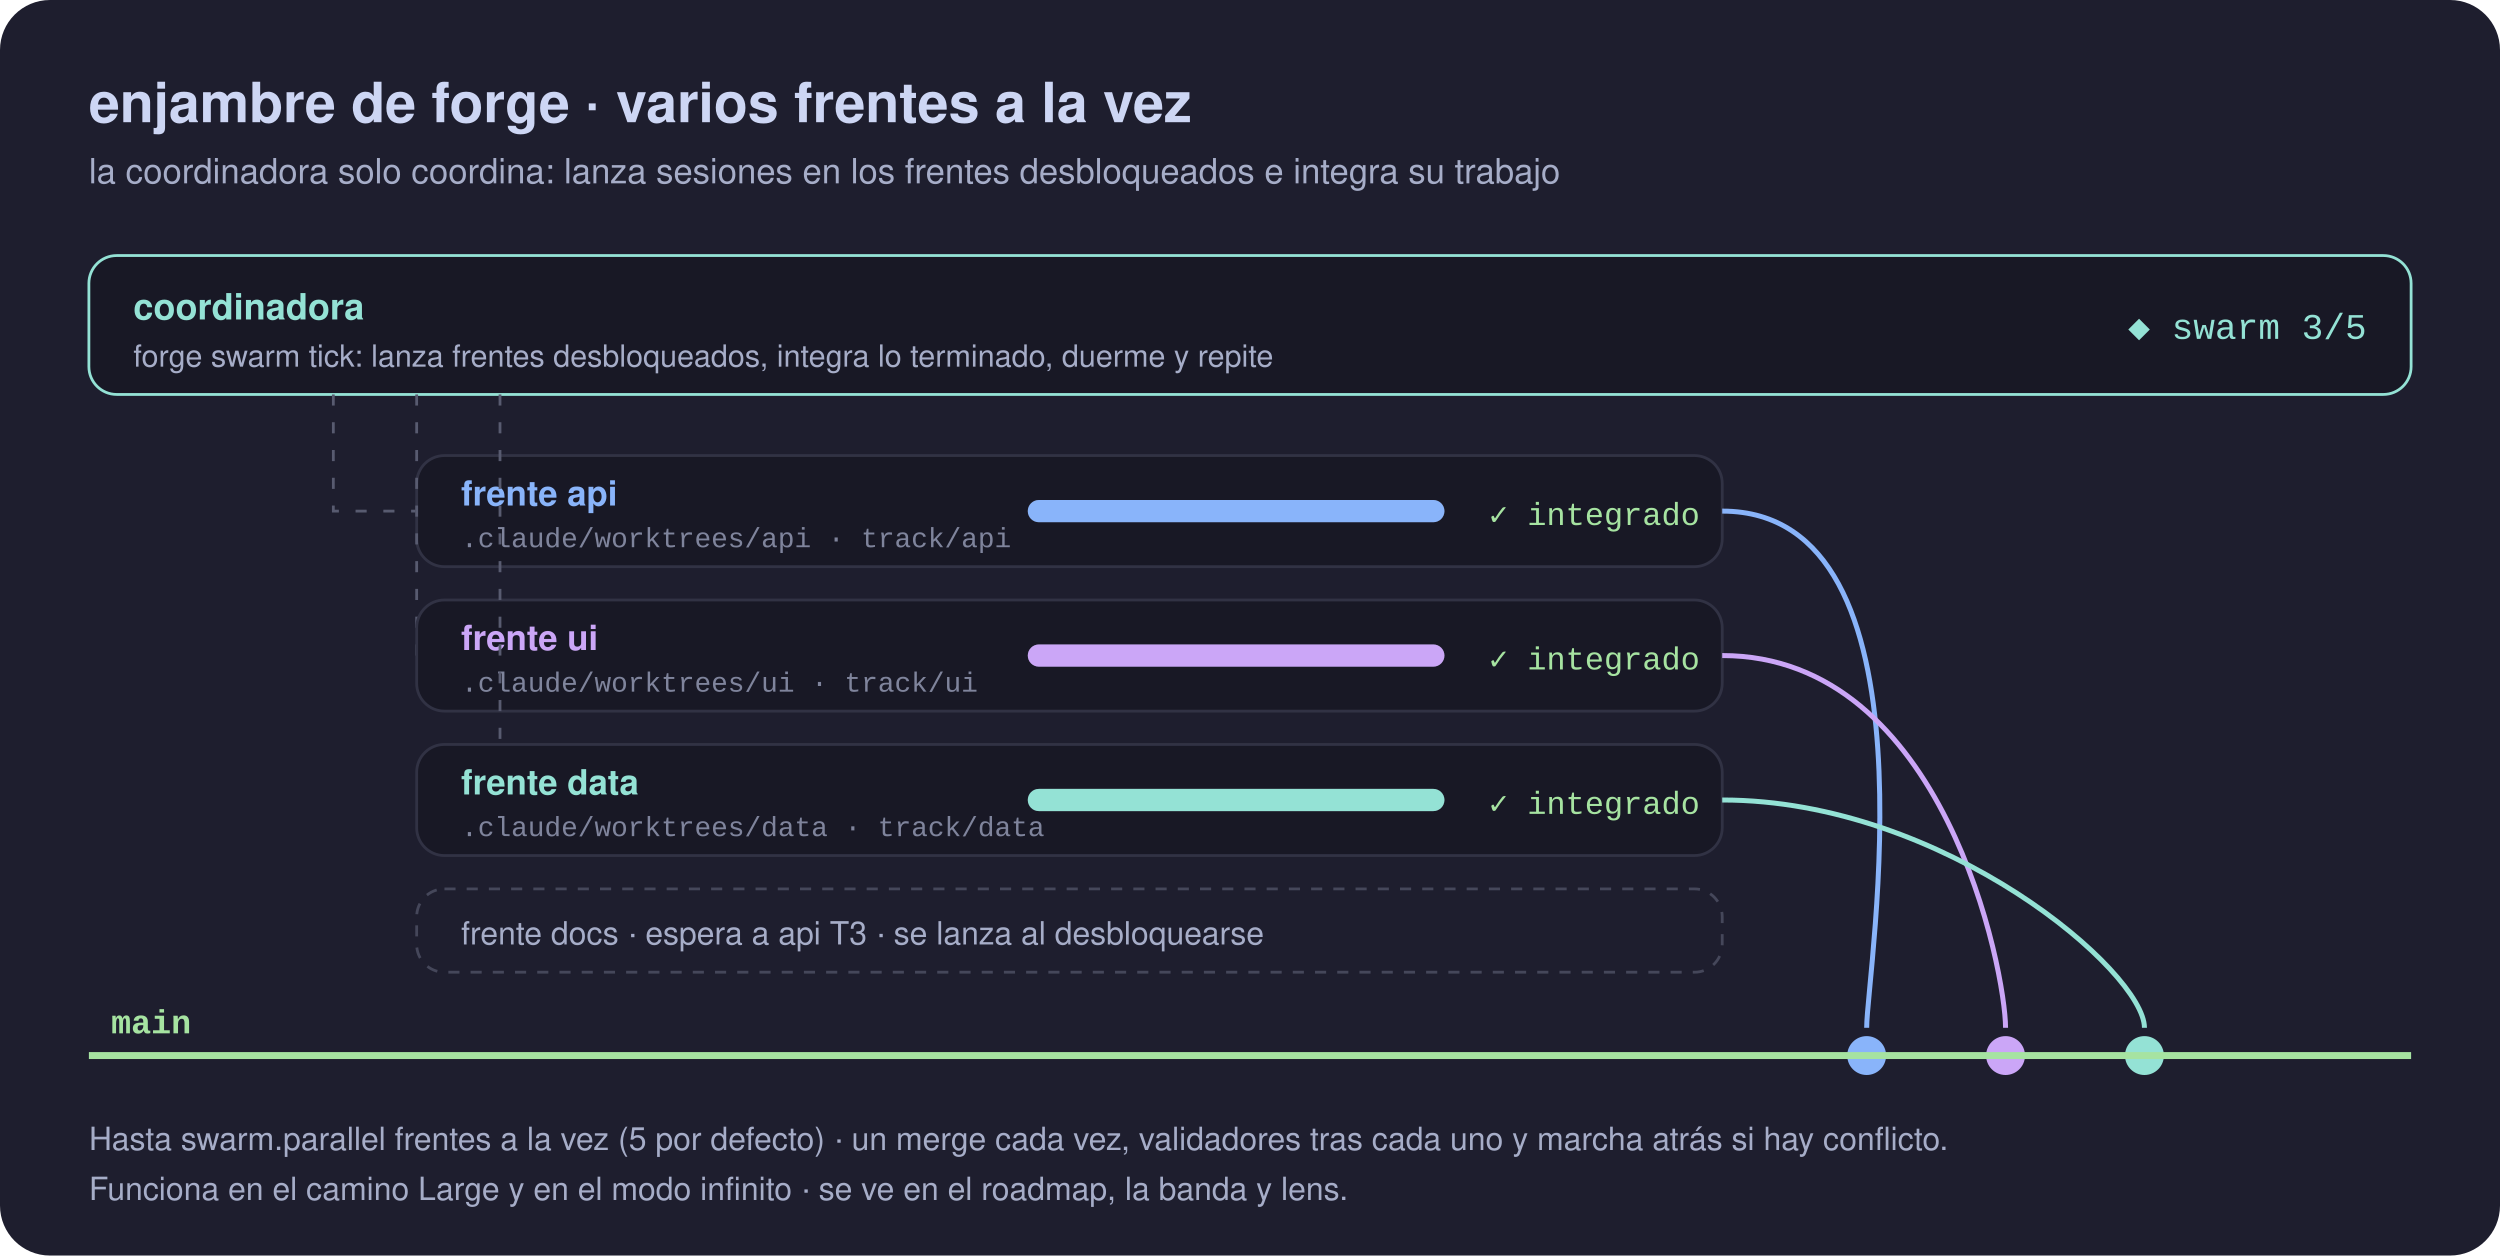
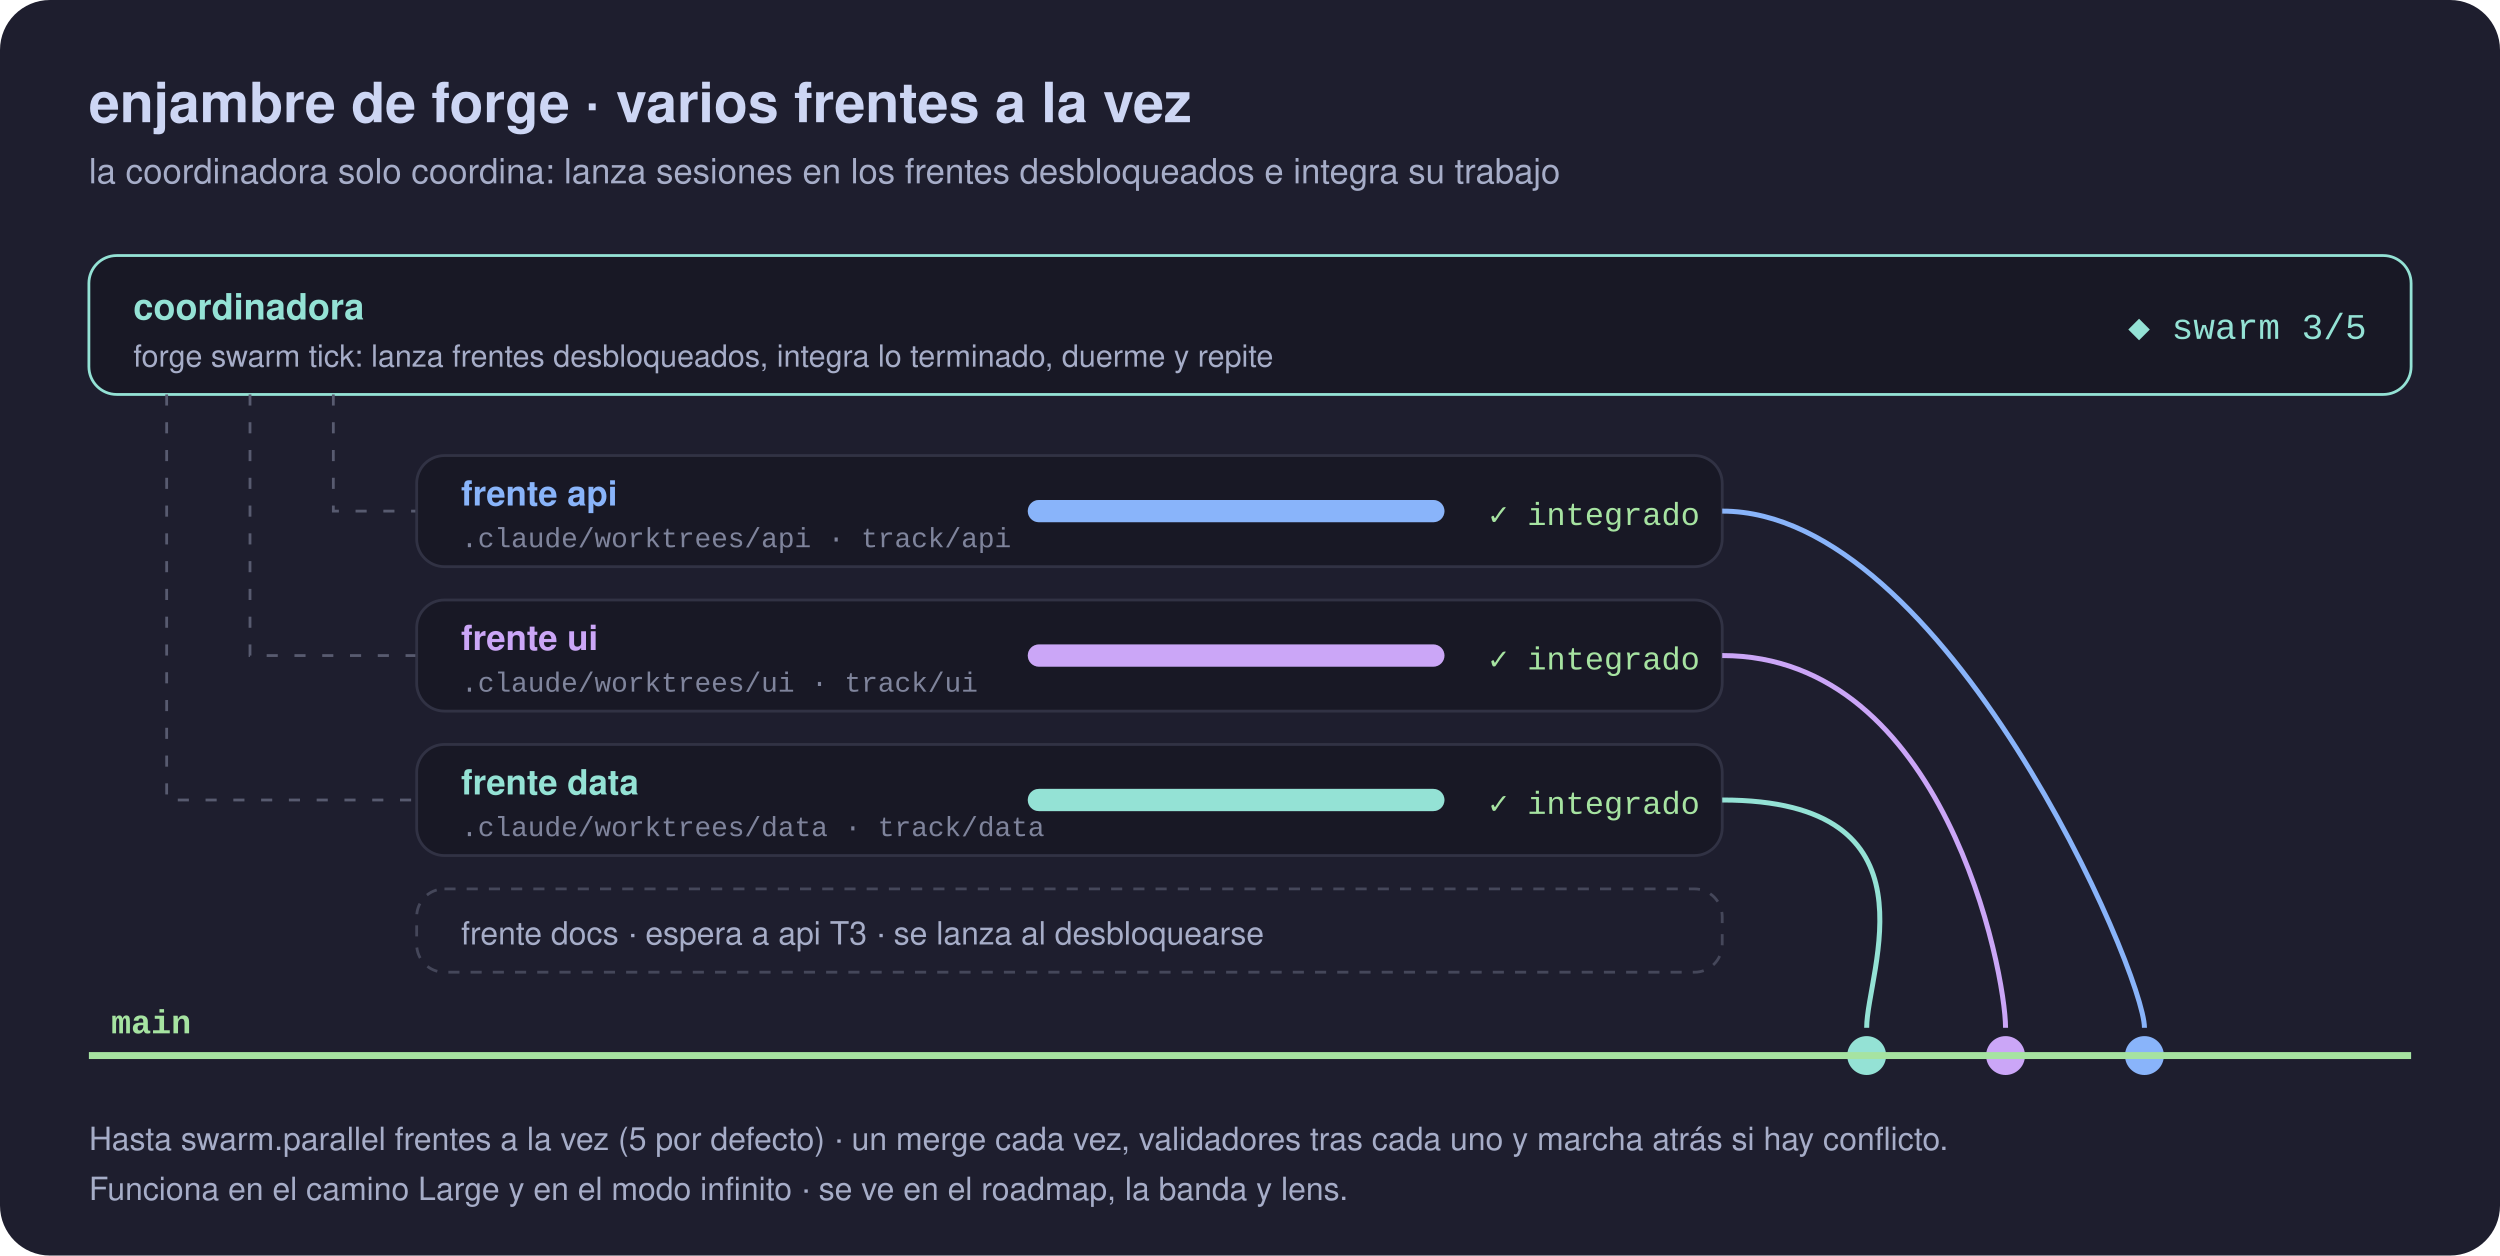
<svg xmlns="http://www.w3.org/2000/svg" width="900" height="452" viewBox="0 0 900 452" role="img" aria-labelledby="t d">
  <style>
text{font-family:-apple-system,BlinkMacSystemFont,'Segoe UI',Helvetica,Arial,sans-serif;fill:#cdd6f4}
.m{font-family:ui-monospace,SFMono-Regular,'SF Mono',Menlo,Consolas,'Liberation Mono',monospace}
.dim{fill:#a6adc8}
.faint{fill:#7f849c}
.flow{stroke-dasharray:4 6;animation:dash 1s linear infinite}
.spin{transform-box:fill-box;transform-origin:center;animation:spin 1s linear infinite}
.blink{animation:blink 1.1s steps(1) infinite}
@keyframes dash{to{stroke-dashoffset:-20}}
@keyframes spin{to{transform:rotate(360deg)}}
@keyframes blink{50%{opacity:0}}
@keyframes g0{0%{transform:scaleX(0.05)}42%{transform:scaleX(1)}100%{transform:scaleX(1)}}
.g0{transform-box:fill-box;transform-origin:left center;animation:g0 14s ease-in-out 0s infinite both}
@keyframes ok0{0%{opacity:0}42%{opacity:0}44%{opacity:1}96%{opacity:1}100%{opacity:0}}
.ok0{animation:ok0 14s infinite both}
@keyframes g1{0%{transform:scaleX(0.05)}62%{transform:scaleX(1)}100%{transform:scaleX(1)}}
.g1{transform-box:fill-box;transform-origin:left center;animation:g1 14s ease-in-out 1.2s infinite both}
@keyframes ok1{0%{opacity:0}70.6%{opacity:0}72.6%{opacity:1}96%{opacity:1}100%{opacity:0}}
.ok1{animation:ok1 14s infinite both}
@keyframes g2{0%{transform:scaleX(0.05)}52%{transform:scaleX(1)}100%{transform:scaleX(1)}}
.g2{transform-box:fill-box;transform-origin:left center;animation:g2 14s ease-in-out 0.5s infinite both}
@keyframes ok2{0%{opacity:0}55.6%{opacity:0}57.6%{opacity:1}96%{opacity:1}100%{opacity:0}}
.ok2{animation:ok2 14s infinite both}
@media (prefers-reduced-motion:reduce){*{animation:none!important}}
</style>
  <rect x="0" y="0" width="900" height="452" rx="18" fill="#1e1e2e" />
  <text x="32" y="44" font-size="20" font-weight="700">enjambre de forge · varios frentes a la vez</text>
  <text x="32" y="66" font-size="12.5" class="dim">la coordinadora solo coordina: lanza sesiones en los frentes desbloqueados e integra su trabajo</text>
  <rect x="32" y="92" width="836" height="50" rx="10" fill="#181825" stroke="#94e2d5" stroke-width="1" />
  <text x="48" y="115" font-size="13" style="fill:#94e2d5" font-weight="700">coordinadora</text>
  <text x="48" y="132" font-size="11" class="dim">forge swarm tick: lanza frentes desbloqueados, integra lo terminado, duerme y repite</text>
  <text x="852" y="122" font-size="13" class="m" style="fill:#94e2d5" text-anchor="end">◆ swarm 3/5</text>
  <path d="M120 142V184H150" stroke="#585b70" stroke-width="1" fill="none" class="flow" />
  <rect x="150" y="164" width="470" height="40" rx="10" fill="#181825" stroke="#313244" stroke-width="1" />
  <text x="166" y="182" font-size="12.5" style="fill:#89b4fa" font-weight="700">frente api</text>
  <text x="166" y="197" font-size="10" class="m faint">.claude/worktrees/api · track/api</text>
  <rect x="370" y="180" width="150" height="8" rx="4" fill="#45475a" />
  <rect x="370" y="180" width="150" height="8" rx="4" fill="#89b4fa" class="g0" />
  <g class="ok0">
    <text x="536" y="189" font-size="11.5" class="m" style="fill:#a6e3a1">✓ integrado</text>
-     <path d="M620 184C700 184 672 350 672 370" stroke="#89b4fa" stroke-width="1.8" fill="none" />
-     <circle cx="672" cy="380" r="7" fill="#89b4fa" />
+     <path d="M620 184C700 184 772 350 772 370" stroke="#89b4fa" stroke-width="1.8" fill="none" />
+     <circle cx="772" cy="380" r="7" fill="#89b4fa" />
  </g>
-   <path d="M150 142V236H150" stroke="#585b70" stroke-width="1" fill="none" class="flow" />
+   <path d="M90 142V236H150" stroke="#585b70" stroke-width="1" fill="none" class="flow" />
  <rect x="150" y="216" width="470" height="40" rx="10" fill="#181825" stroke="#313244" stroke-width="1" />
  <text x="166" y="234" font-size="12.5" style="fill:#cba6f7" font-weight="700">frente ui</text>
  <text x="166" y="249" font-size="10" class="m faint">.claude/worktrees/ui · track/ui</text>
  <rect x="370" y="232" width="150" height="8" rx="4" fill="#45475a" />
  <rect x="370" y="232" width="150" height="8" rx="4" fill="#cba6f7" class="g1" />
  <g class="ok1">
    <text x="536" y="241" font-size="11.5" class="m" style="fill:#a6e3a1">✓ integrado</text>
    <path d="M620 236C700 236 722 350 722 370" stroke="#cba6f7" stroke-width="1.8" fill="none" />
    <circle cx="722" cy="380" r="7" fill="#cba6f7" />
  </g>
-   <path d="M180 142V288H150" stroke="#585b70" stroke-width="1" fill="none" class="flow" />
+   <path d="M60 142V288H150" stroke="#585b70" stroke-width="1" fill="none" class="flow" />
  <rect x="150" y="268" width="470" height="40" rx="10" fill="#181825" stroke="#313244" stroke-width="1" />
  <text x="166" y="286" font-size="12.5" style="fill:#94e2d5" font-weight="700">frente data</text>
  <text x="166" y="301" font-size="10" class="m faint">.claude/worktrees/data · track/data</text>
  <rect x="370" y="284" width="150" height="8" rx="4" fill="#45475a" />
  <rect x="370" y="284" width="150" height="8" rx="4" fill="#94e2d5" class="g2" />
  <g class="ok2">
    <text x="536" y="293" font-size="11.5" class="m" style="fill:#a6e3a1">✓ integrado</text>
-     <path d="M620 288C700 288 772 350 772 370" stroke="#94e2d5" stroke-width="1.8" fill="none" />
-     <circle cx="772" cy="380" r="7" fill="#94e2d5" />
+     <path d="M620 288C700 288 672 350 672 370" stroke="#94e2d5" stroke-width="1.8" fill="none" />
+     <circle cx="672" cy="380" r="7" fill="#94e2d5" />
  </g>
  <rect x="150" y="320" width="470" height="30" rx="10" fill="none" stroke="#45475a" stroke-width="1" stroke-dasharray="4 4" />
  <text x="166" y="340" font-size="11.5" class="dim">frente docs · espera a api T3 · se lanza al desbloquearse</text>
  <path d="M32 380H868" stroke="#a6e3a1" stroke-width="2.5" />
  <text x="40" y="372" font-size="12" class="m" style="fill:#a6e3a1" font-weight="700">main</text>
  <text x="32" y="414" font-size="11.5" class="dim">Hasta swarm.parallel frentes a la vez (5 por defecto) · un merge cada vez, validadores tras cada uno y marcha atrás si hay conflicto.</text>
  <text x="32" y="432" font-size="11.5" class="dim">Funciona en el camino Large y en el modo infinito · se ve en el roadmap, la banda y lens.</text>
</svg>
